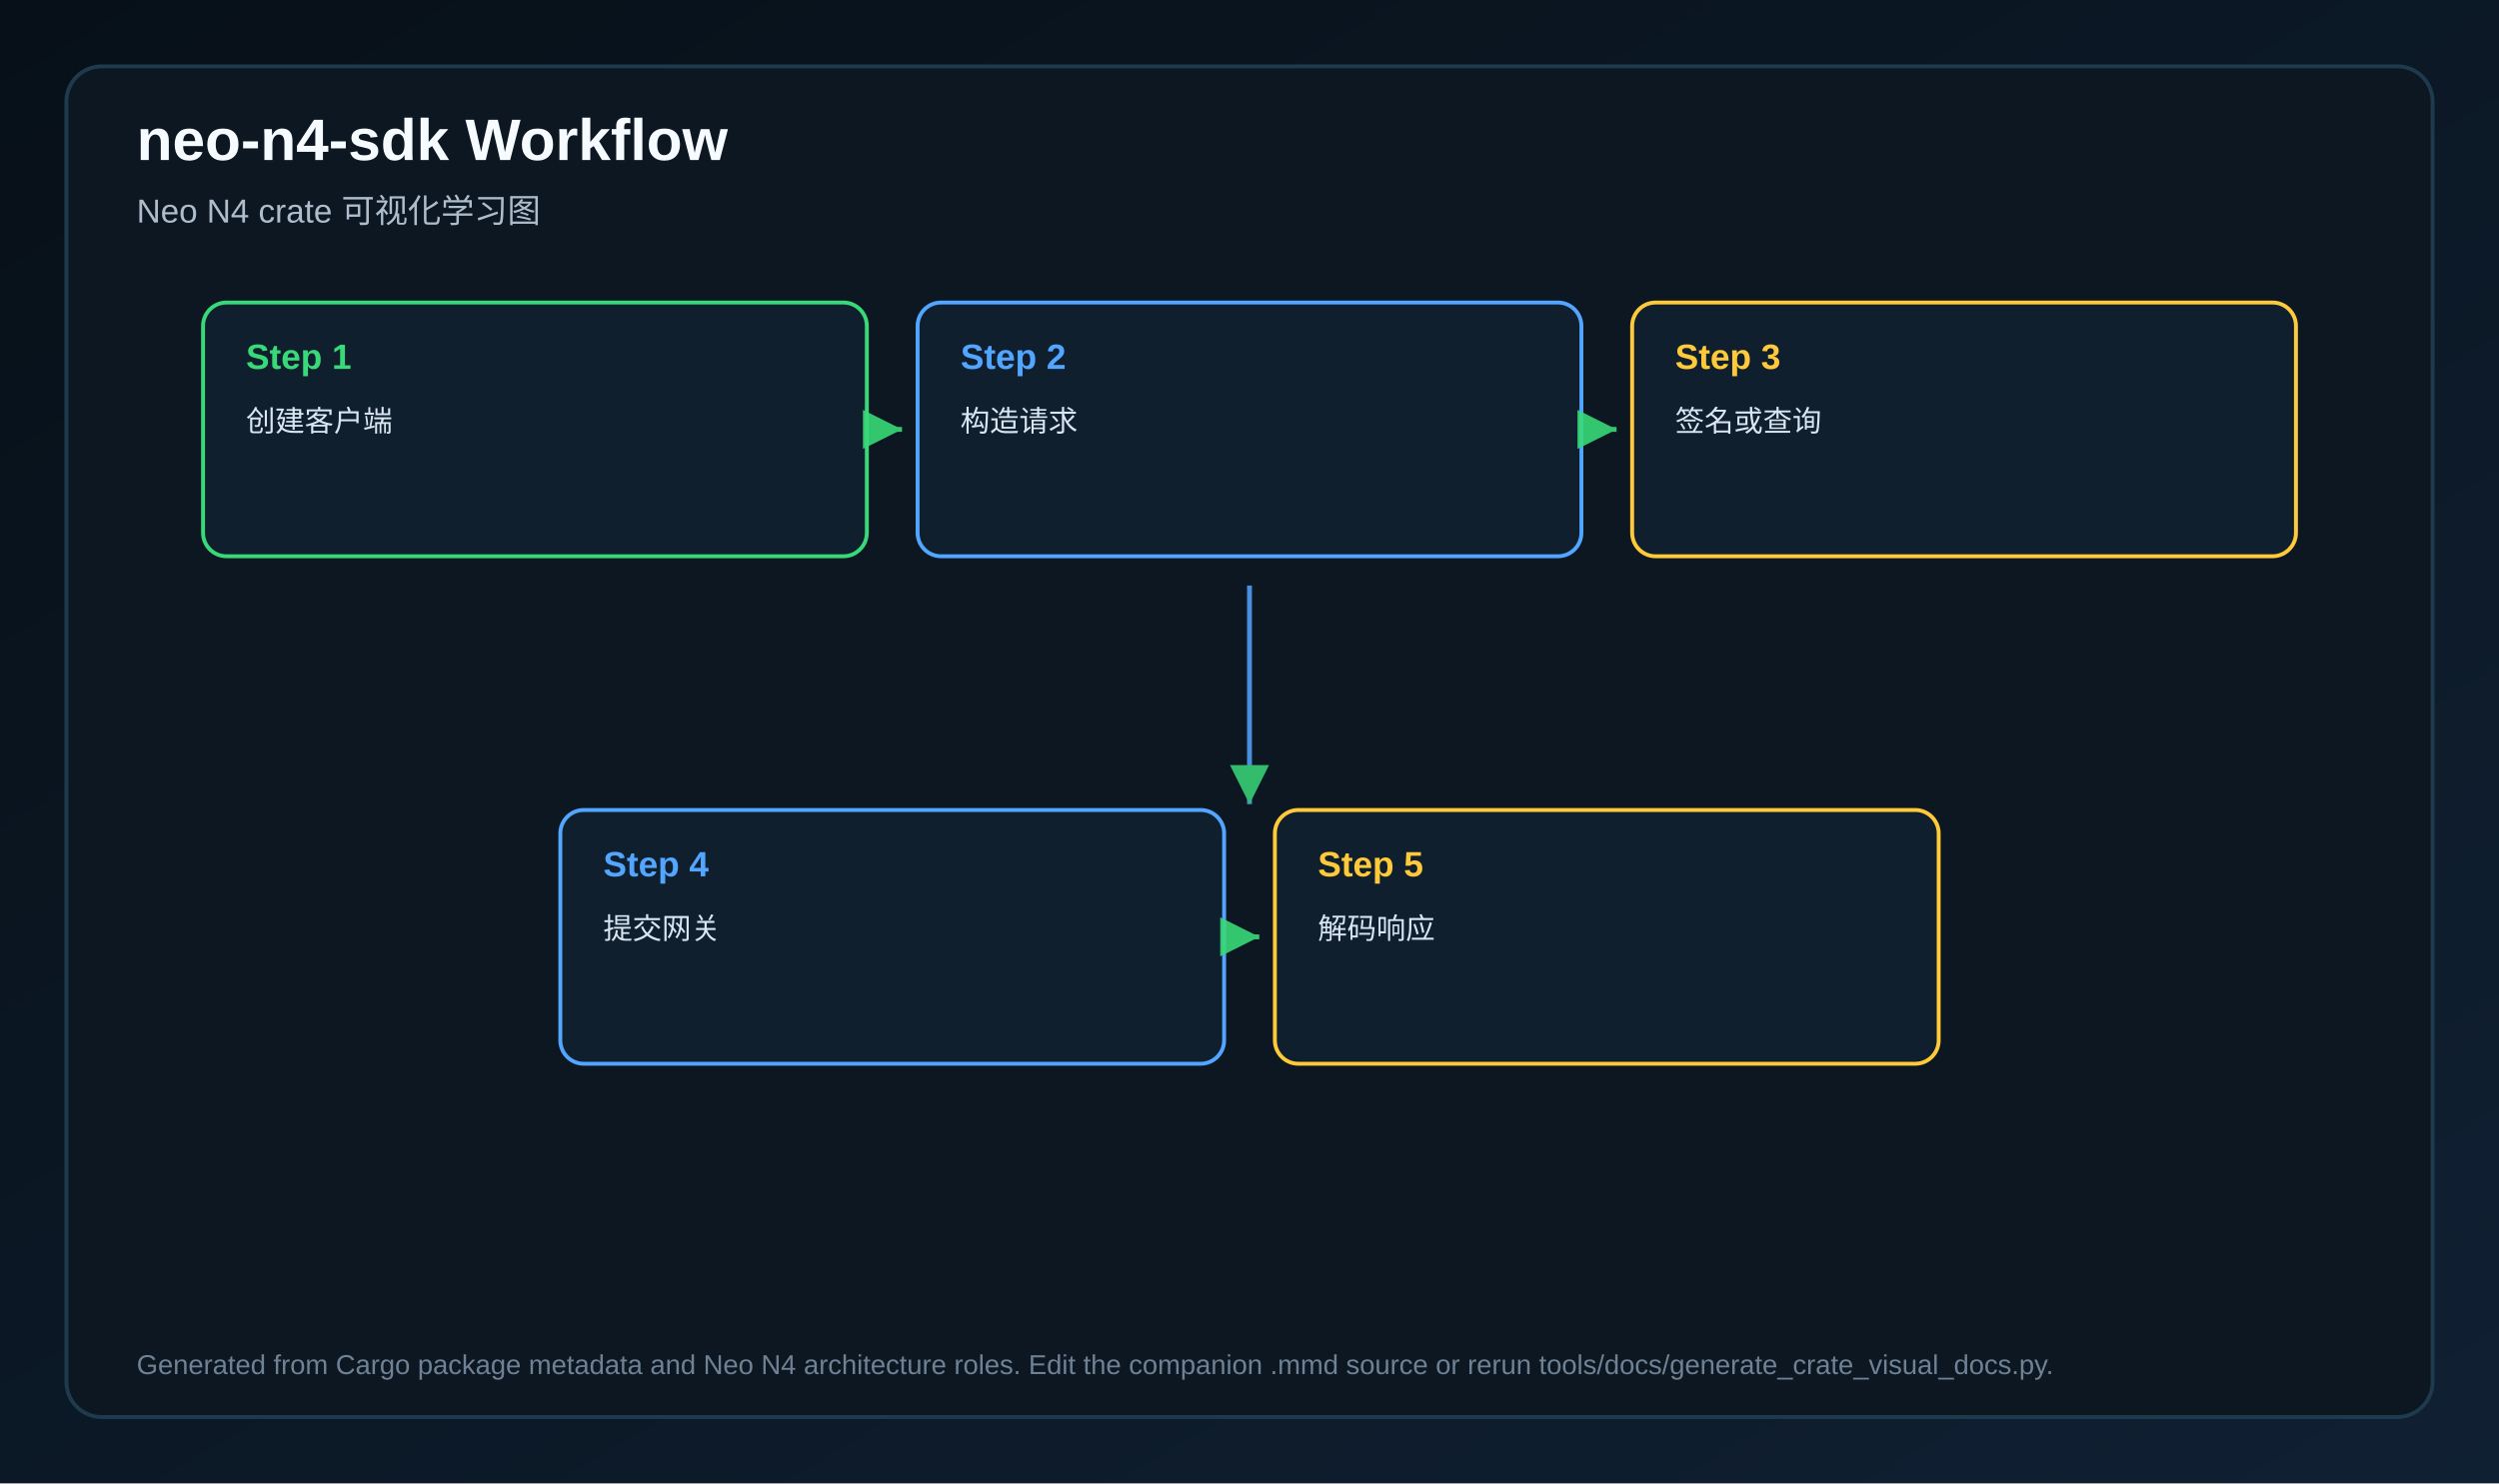
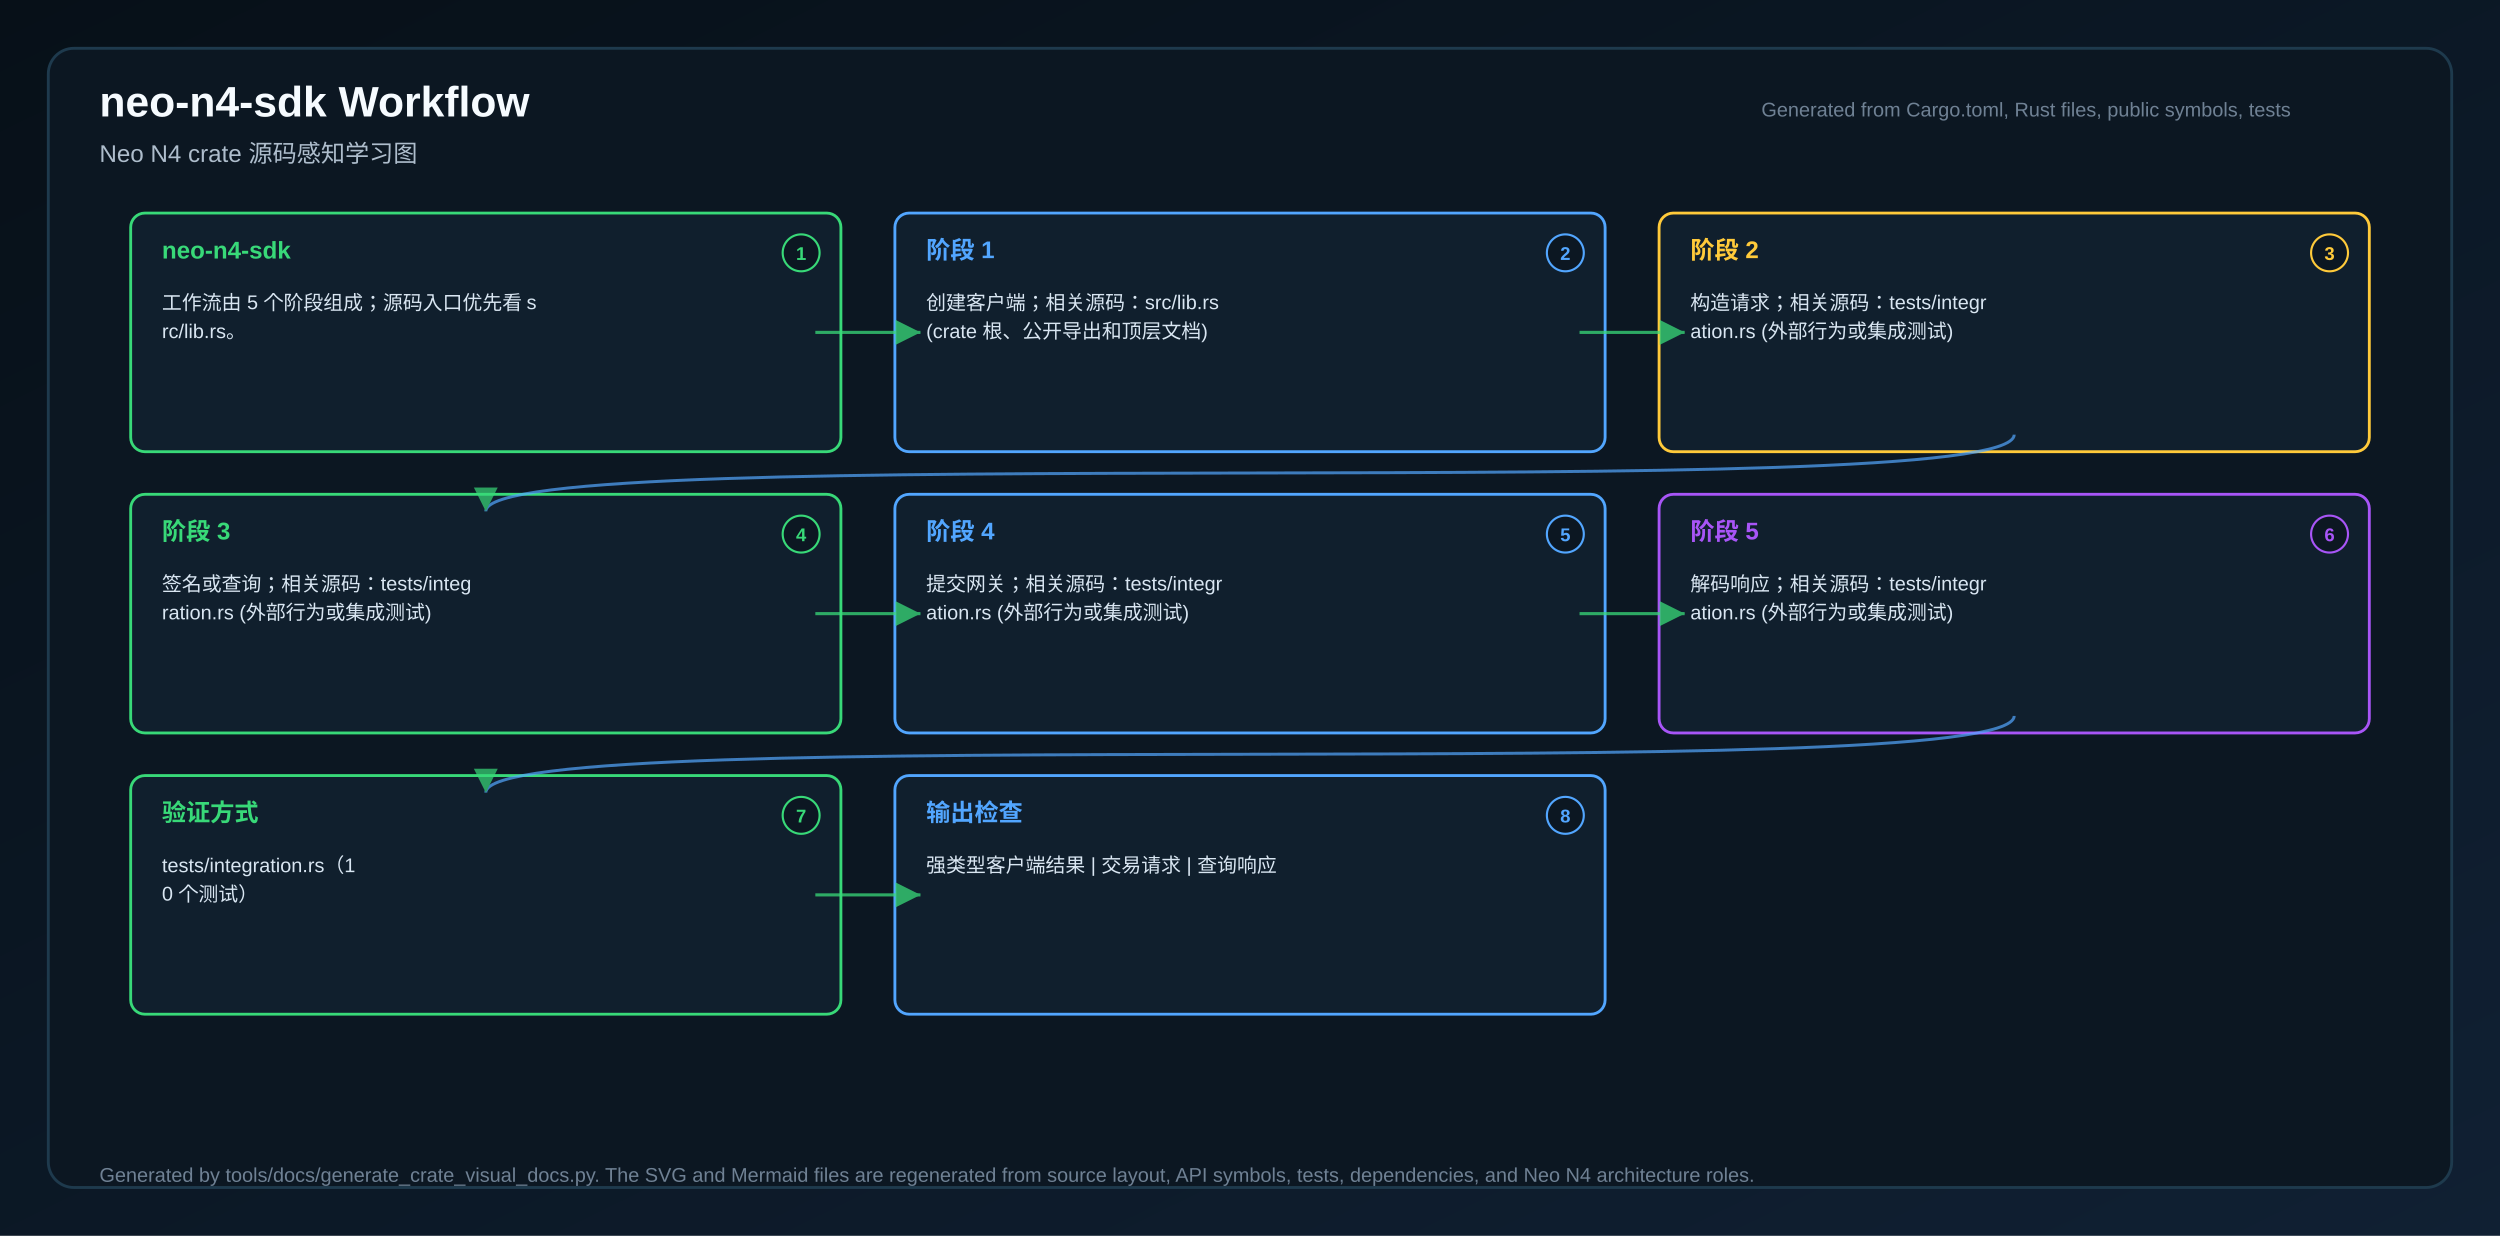
- <svg xmlns="http://www.w3.org/2000/svg" width="1280" height="760" viewBox="0 0 1280 760" role="img" aria-label="neo-n4-sdk Workflow">
+ <svg xmlns="http://www.w3.org/2000/svg" width="1760" height="870" viewBox="0 0 1760 870" role="img" aria-label="neo-n4-sdk Workflow">
  <defs>
    <linearGradient id="bg" x1="0" x2="1" y1="0" y2="1">
      <stop offset="0" stop-color="#071018" />
      <stop offset="1" stop-color="#102033" />
    </linearGradient>
    <marker id="arrow" markerWidth="12" markerHeight="12" refX="10" refY="6" orient="auto">
      <path d="M2,2 L10,6 L2,10 Z" fill="#38d978" />
    </marker>
  </defs>
-   <rect x="0" y="0" width="1280" height="760" fill="url(#bg)" />
-   <rect x="34" y="34" width="1212" height="692" rx="18" fill="#0c1722" stroke="#1e3a4d" stroke-width="2" />
+   <rect x="0" y="0" width="1760" height="870" fill="url(#bg)" />
+   <rect x="34" y="34" width="1692" height="802" rx="18" fill="#0c1722" stroke="#1e3a4d" stroke-width="2" />
  <text x="70" y="82" fill="#f6fbff" font-size="30" font-family="Segoe UI, Arial, sans-serif" font-weight="700">neo-n4-sdk Workflow</text>
-   <text x="70" y="114" fill="#aebdcc" font-size="17" font-family="Segoe UI, Arial, sans-serif">Neo N4 crate 可视化学习图</text>
-   <rect x="104" y="155" width="340" height="130" rx="12" fill="#101f2d" stroke="#38d978" stroke-width="2" />
-   <text x="126" y="189" fill="#38d978" font-size="18" font-family="Segoe UI, Arial, sans-serif" font-weight="700">Step 1</text>
-   <text x="126" y="221" fill="#d9e6f2" font-size="15" font-family="Segoe UI, Arial, sans-serif">创建客户端</text>
-   <rect x="470" y="155" width="340" height="130" rx="12" fill="#101f2d" stroke="#52a6ff" stroke-width="2" />
-   <text x="492" y="189" fill="#52a6ff" font-size="18" font-family="Segoe UI, Arial, sans-serif" font-weight="700">Step 2</text>
-   <text x="492" y="221" fill="#d9e6f2" font-size="15" font-family="Segoe UI, Arial, sans-serif">构造请求</text>
-   <line x1="452" y1="220" x2="462" y2="220" stroke="#38d978" stroke-width="2.5" marker-end="url(#arrow)" opacity="0.9" />
-   <rect x="836" y="155" width="340" height="130" rx="12" fill="#101f2d" stroke="#ffca3a" stroke-width="2" />
-   <text x="858" y="189" fill="#ffca3a" font-size="18" font-family="Segoe UI, Arial, sans-serif" font-weight="700">Step 3</text>
-   <text x="858" y="221" fill="#d9e6f2" font-size="15" font-family="Segoe UI, Arial, sans-serif">签名或查询</text>
-   <line x1="818" y1="220" x2="828" y2="220" stroke="#38d978" stroke-width="2.5" marker-end="url(#arrow)" opacity="0.9" />
-   <rect x="287" y="415" width="340" height="130" rx="12" fill="#101f2d" stroke="#52a6ff" stroke-width="2" />
-   <text x="309" y="449" fill="#52a6ff" font-size="18" font-family="Segoe UI, Arial, sans-serif" font-weight="700">Step 4</text>
-   <text x="309" y="481" fill="#d9e6f2" font-size="15" font-family="Segoe UI, Arial, sans-serif">提交网关</text>
-   <rect x="653" y="415" width="340" height="130" rx="12" fill="#101f2d" stroke="#ffca3a" stroke-width="2" />
-   <text x="675" y="449" fill="#ffca3a" font-size="18" font-family="Segoe UI, Arial, sans-serif" font-weight="700">Step 5</text>
-   <text x="675" y="481" fill="#d9e6f2" font-size="15" font-family="Segoe UI, Arial, sans-serif">解码响应</text>
-   <line x1="635" y1="480" x2="645" y2="480" stroke="#38d978" stroke-width="2.5" marker-end="url(#arrow)" opacity="0.9" />
-   <path d="M640 300 C640 350 640 370 640 412" stroke="#52a6ff" stroke-width="2.5" fill="none" marker-end="url(#arrow)" opacity="0.85" />
-   <text x="70" y="704" fill="#6f8194" font-size="14" font-family="Segoe UI, Arial, sans-serif">Generated from Cargo package metadata and Neo N4 architecture roles. Edit the companion .mmd source or rerun tools/docs/generate_crate_visual_docs.py.</text>
+   <text x="70" y="114" fill="#aebdcc" font-size="17" font-family="Segoe UI, Arial, sans-serif">Neo N4 crate 源码感知学习图</text>
+   <text x="1240" y="82" fill="#6f8194" font-size="14" font-family="Segoe UI, Arial, sans-serif">Generated from Cargo.toml, Rust files, public symbols, tests</text>
+   <rect x="92" y="150" width="500" height="168" rx="10" fill="#101f2d" stroke="#38d978" stroke-width="2" />
+   <circle cx="564" cy="178" r="13" fill="#0c1722" stroke="#38d978" stroke-width="1.5" />
+   <text x="564" y="183" text-anchor="middle" fill="#38d978" font-size="13" font-family="Segoe UI, Arial, sans-serif" font-weight="700">1</text>
+   <text x="114" y="182" fill="#38d978" font-size="17" font-family="Segoe UI, Arial, sans-serif" font-weight="700">neo-n4-sdk</text>
+   <text x="114" y="218" fill="#d9e6f2" font-size="14" font-family="Segoe UI, Arial, sans-serif">工作流由 5 个阶段组成；源码入口优先看 s</text>
+   <text x="114" y="238" fill="#d9e6f2" font-size="14" font-family="Segoe UI, Arial, sans-serif">rc/lib.rs。</text>
+   <rect x="630" y="150" width="500" height="168" rx="10" fill="#101f2d" stroke="#52a6ff" stroke-width="2" />
+   <circle cx="1102" cy="178" r="13" fill="#0c1722" stroke="#52a6ff" stroke-width="1.5" />
+   <text x="1102" y="183" text-anchor="middle" fill="#52a6ff" font-size="13" font-family="Segoe UI, Arial, sans-serif" font-weight="700">2</text>
+   <text x="652" y="182" fill="#52a6ff" font-size="17" font-family="Segoe UI, Arial, sans-serif" font-weight="700">阶段 1</text>
+   <text x="652" y="218" fill="#d9e6f2" font-size="14" font-family="Segoe UI, Arial, sans-serif">创建客户端；相关源码：src/lib.rs </text>
+   <text x="652" y="238" fill="#d9e6f2" font-size="14" font-family="Segoe UI, Arial, sans-serif">(crate 根、公开导出和顶层文档)</text>
+   <rect x="1168" y="150" width="500" height="168" rx="10" fill="#101f2d" stroke="#ffca3a" stroke-width="2" />
+   <circle cx="1640" cy="178" r="13" fill="#0c1722" stroke="#ffca3a" stroke-width="1.5" />
+   <text x="1640" y="183" text-anchor="middle" fill="#ffca3a" font-size="13" font-family="Segoe UI, Arial, sans-serif" font-weight="700">3</text>
+   <text x="1190" y="182" fill="#ffca3a" font-size="17" font-family="Segoe UI, Arial, sans-serif" font-weight="700">阶段 2</text>
+   <text x="1190" y="218" fill="#d9e6f2" font-size="14" font-family="Segoe UI, Arial, sans-serif">构造请求；相关源码：tests/integr</text>
+   <text x="1190" y="238" fill="#d9e6f2" font-size="14" font-family="Segoe UI, Arial, sans-serif">ation.rs (外部行为或集成测试)</text>
+   <rect x="92" y="348" width="500" height="168" rx="10" fill="#101f2d" stroke="#38d978" stroke-width="2" />
+   <circle cx="564" cy="376" r="13" fill="#0c1722" stroke="#38d978" stroke-width="1.5" />
+   <text x="564" y="381" text-anchor="middle" fill="#38d978" font-size="13" font-family="Segoe UI, Arial, sans-serif" font-weight="700">4</text>
+   <text x="114" y="380" fill="#38d978" font-size="17" font-family="Segoe UI, Arial, sans-serif" font-weight="700">阶段 3</text>
+   <text x="114" y="416" fill="#d9e6f2" font-size="14" font-family="Segoe UI, Arial, sans-serif">签名或查询；相关源码：tests/integ</text>
+   <text x="114" y="436" fill="#d9e6f2" font-size="14" font-family="Segoe UI, Arial, sans-serif">ration.rs (外部行为或集成测试)</text>
+   <rect x="630" y="348" width="500" height="168" rx="10" fill="#101f2d" stroke="#52a6ff" stroke-width="2" />
+   <circle cx="1102" cy="376" r="13" fill="#0c1722" stroke="#52a6ff" stroke-width="1.5" />
+   <text x="1102" y="381" text-anchor="middle" fill="#52a6ff" font-size="13" font-family="Segoe UI, Arial, sans-serif" font-weight="700">5</text>
+   <text x="652" y="380" fill="#52a6ff" font-size="17" font-family="Segoe UI, Arial, sans-serif" font-weight="700">阶段 4</text>
+   <text x="652" y="416" fill="#d9e6f2" font-size="14" font-family="Segoe UI, Arial, sans-serif">提交网关；相关源码：tests/integr</text>
+   <text x="652" y="436" fill="#d9e6f2" font-size="14" font-family="Segoe UI, Arial, sans-serif">ation.rs (外部行为或集成测试)</text>
+   <rect x="1168" y="348" width="500" height="168" rx="10" fill="#101f2d" stroke="#a855f7" stroke-width="2" />
+   <circle cx="1640" cy="376" r="13" fill="#0c1722" stroke="#a855f7" stroke-width="1.5" />
+   <text x="1640" y="381" text-anchor="middle" fill="#a855f7" font-size="13" font-family="Segoe UI, Arial, sans-serif" font-weight="700">6</text>
+   <text x="1190" y="380" fill="#a855f7" font-size="17" font-family="Segoe UI, Arial, sans-serif" font-weight="700">阶段 5</text>
+   <text x="1190" y="416" fill="#d9e6f2" font-size="14" font-family="Segoe UI, Arial, sans-serif">解码响应；相关源码：tests/integr</text>
+   <text x="1190" y="436" fill="#d9e6f2" font-size="14" font-family="Segoe UI, Arial, sans-serif">ation.rs (外部行为或集成测试)</text>
+   <rect x="92" y="546" width="500" height="168" rx="10" fill="#101f2d" stroke="#38d978" stroke-width="2" />
+   <circle cx="564" cy="574" r="13" fill="#0c1722" stroke="#38d978" stroke-width="1.5" />
+   <text x="564" y="579" text-anchor="middle" fill="#38d978" font-size="13" font-family="Segoe UI, Arial, sans-serif" font-weight="700">7</text>
+   <text x="114" y="578" fill="#38d978" font-size="17" font-family="Segoe UI, Arial, sans-serif" font-weight="700">验证方式</text>
+   <text x="114" y="614" fill="#d9e6f2" font-size="14" font-family="Segoe UI, Arial, sans-serif">tests/integration.rs（1</text>
+   <text x="114" y="634" fill="#d9e6f2" font-size="14" font-family="Segoe UI, Arial, sans-serif">0 个测试）</text>
+   <rect x="630" y="546" width="500" height="168" rx="10" fill="#101f2d" stroke="#52a6ff" stroke-width="2" />
+   <circle cx="1102" cy="574" r="13" fill="#0c1722" stroke="#52a6ff" stroke-width="1.5" />
+   <text x="1102" y="579" text-anchor="middle" fill="#52a6ff" font-size="13" font-family="Segoe UI, Arial, sans-serif" font-weight="700">8</text>
+   <text x="652" y="578" fill="#52a6ff" font-size="17" font-family="Segoe UI, Arial, sans-serif" font-weight="700">输出检查</text>
+   <text x="652" y="614" fill="#d9e6f2" font-size="14" font-family="Segoe UI, Arial, sans-serif">强类型客户端结果 | 交易请求 | 查询响应</text>
+   <line x1="574" y1="234" x2="648" y2="234" stroke="#38d978" stroke-width="2.2" marker-end="url(#arrow)" opacity="0.75" />
+   <line x1="1112" y1="234" x2="1186" y2="234" stroke="#38d978" stroke-width="2.2" marker-end="url(#arrow)" opacity="0.75" />
+   <line x1="574" y1="432" x2="648" y2="432" stroke="#38d978" stroke-width="2.2" marker-end="url(#arrow)" opacity="0.75" />
+   <line x1="1112" y1="432" x2="1186" y2="432" stroke="#38d978" stroke-width="2.2" marker-end="url(#arrow)" opacity="0.75" />
+   <line x1="574" y1="630" x2="648" y2="630" stroke="#38d978" stroke-width="2.2" marker-end="url(#arrow)" opacity="0.75" />
+   <path d="M1418 306 C1418 358, 342 308, 342 360" stroke="#52a6ff" stroke-width="2.1" fill="none" marker-end="url(#arrow)" opacity="0.7" />
+   <path d="M1418 504 C1418 556, 342 506, 342 558" stroke="#52a6ff" stroke-width="2.1" fill="none" marker-end="url(#arrow)" opacity="0.7" />
+   <text x="70" y="832" fill="#6f8194" font-size="14" font-family="Segoe UI, Arial, sans-serif">Generated by tools/docs/generate_crate_visual_docs.py. The SVG and Mermaid files are regenerated from source layout, API symbols, tests, dependencies, and Neo N4 architecture roles.</text>
</svg>
